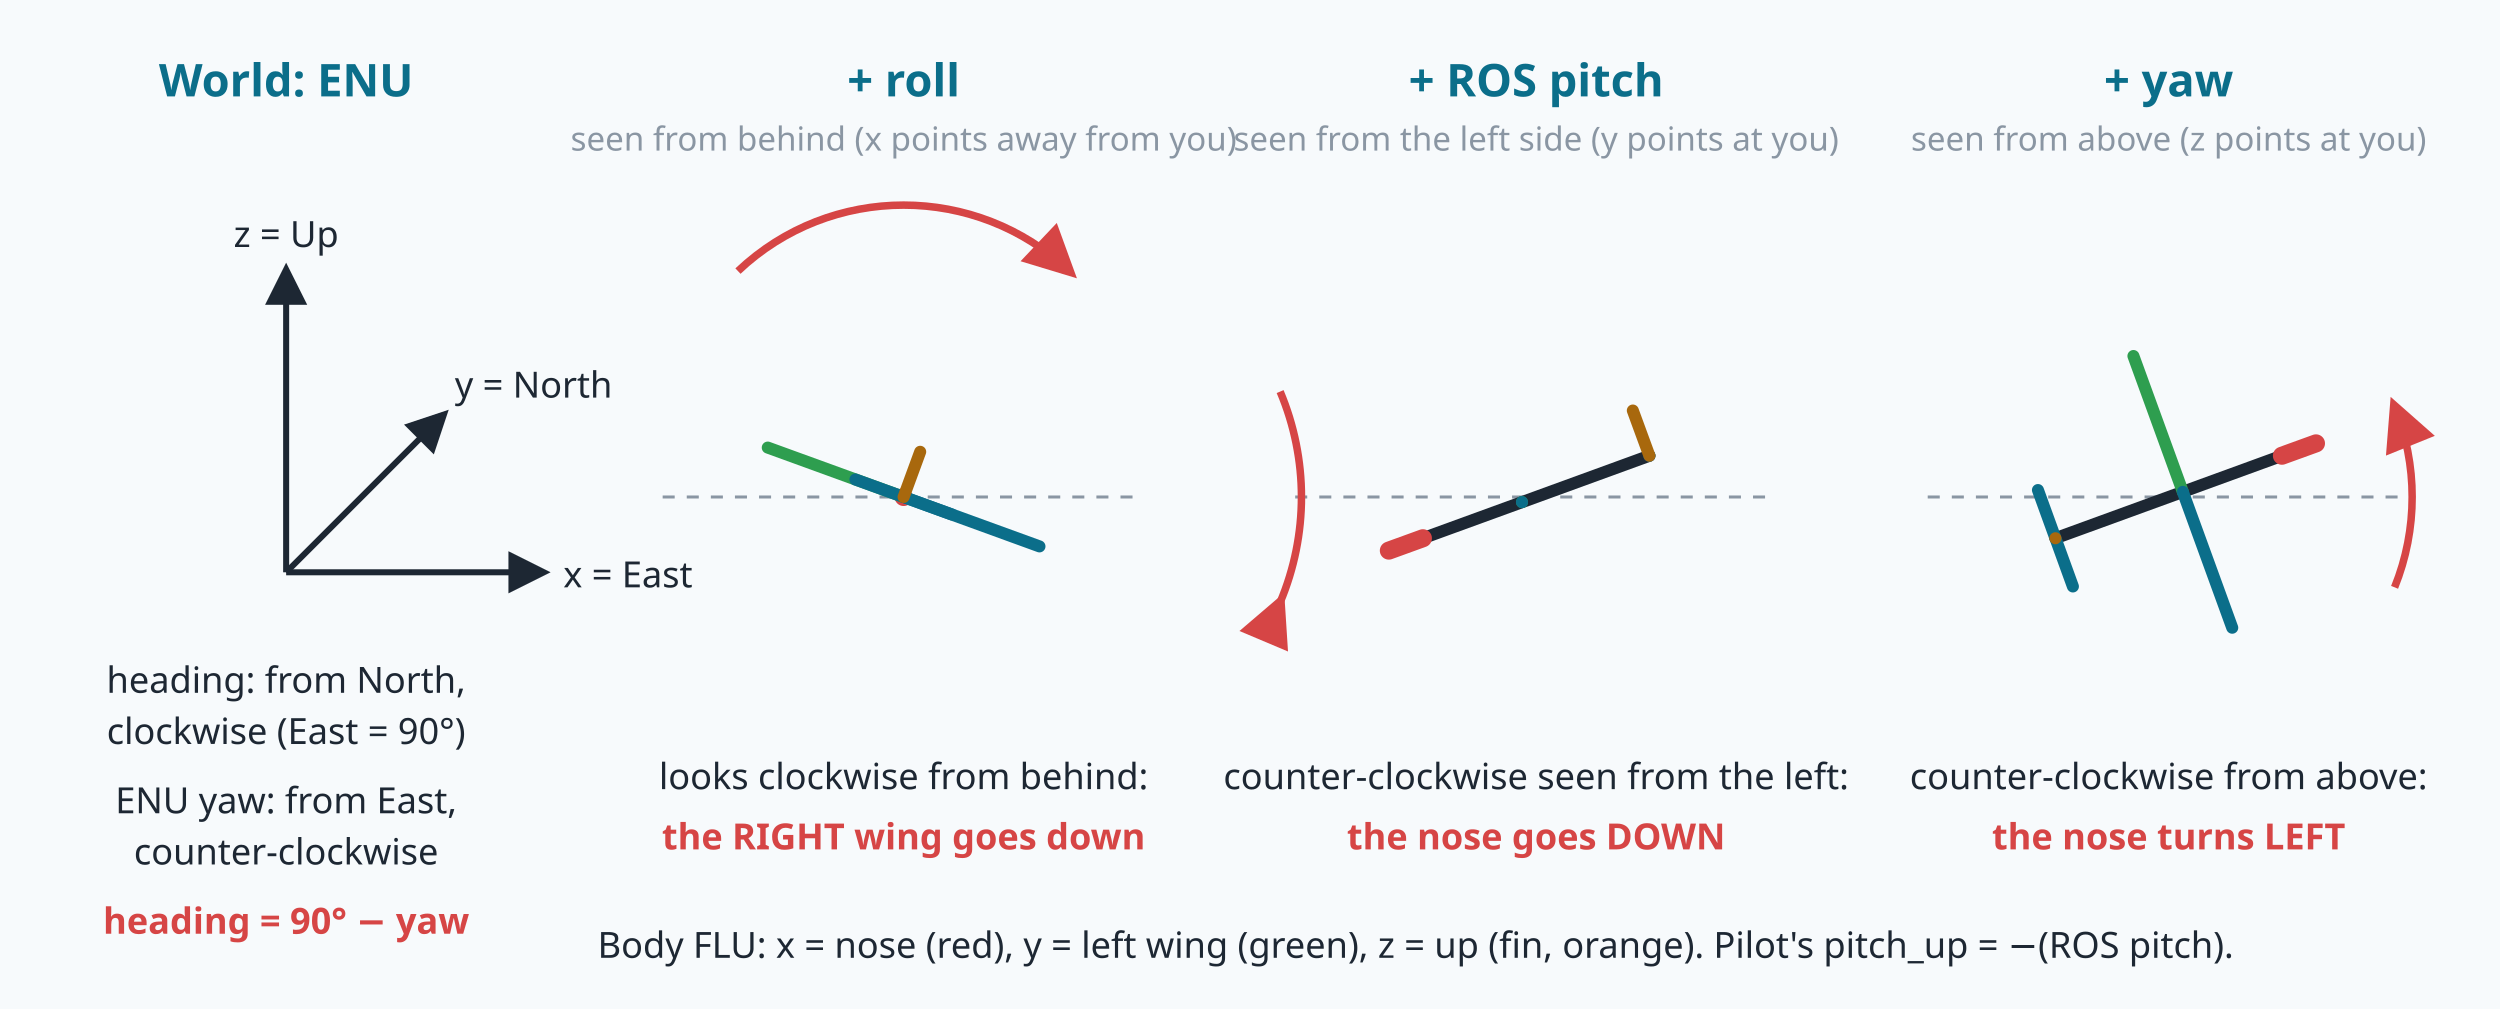
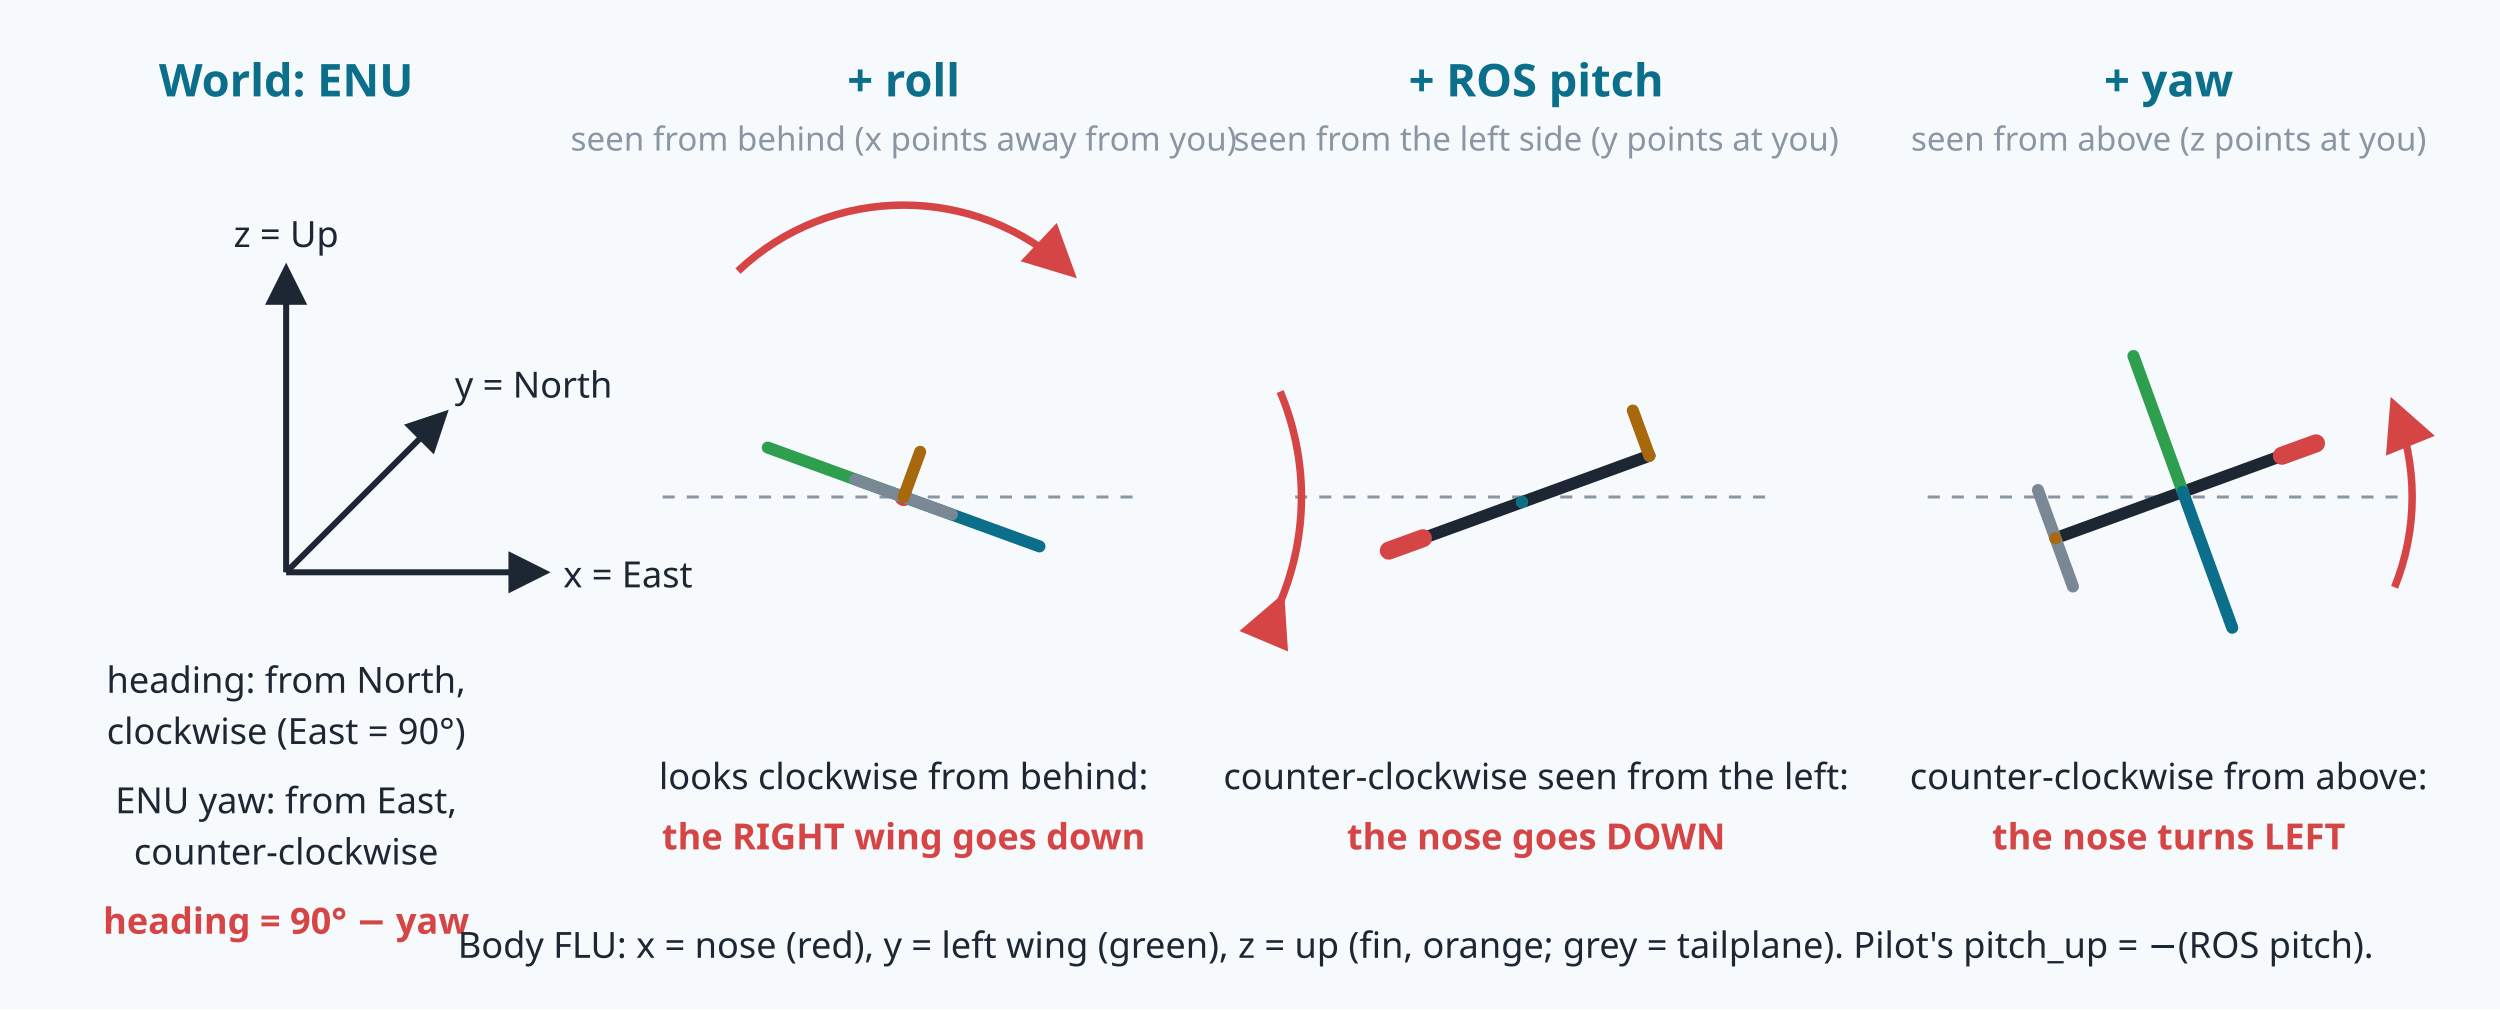
<svg xmlns="http://www.w3.org/2000/svg" viewBox="0 0 830 335" font-family="sans-serif" font-size="13">
  <rect width="830" height="335" fill="#f7fafc" />
  <defs>
    <marker id="mi" viewBox="0 0 10 10" refX="8" refY="5" markerWidth="7" markerHeight="7" orient="auto">
      <path d="M0 0L10 5L0 10z" fill="#1d2733" />
    </marker>
    <marker id="mr" viewBox="0 0 10 10" refX="8" refY="5" markerWidth="7" markerHeight="7" orient="auto">
      <path d="M0 0L10 5L0 10z" fill="#d64545" />
    </marker>
    <marker id="mb" viewBox="0 0 10 10" refX="8" refY="5" markerWidth="7" markerHeight="7" orient="auto">
      <path d="M0 0L10 5L0 10z" fill="#0b6e8a" />
    </marker>
    <marker id="mo" viewBox="0 0 10 10" refX="8" refY="5" markerWidth="7" markerHeight="7" orient="auto">
      <path d="M0 0L10 5L0 10z" fill="#a8680d" />
    </marker>
    <marker id="mg" viewBox="0 0 10 10" refX="8" refY="5" markerWidth="7" markerHeight="7" orient="auto">
      <path d="M0 0L10 5L0 10z" fill="#8a96a3" />
    </marker>
  </defs>
  <text x="95.0" y="32.0" text-anchor="middle" font-size="15" fill="#0b6e8a" font-weight="bold">World: ENU</text>
  <line x1="95.0" y1="190.0" x2="180.0" y2="190.0" stroke="#1d2733" stroke-width="2.0" marker-end="url(#mi)" />
  <line x1="95.0" y1="190.0" x2="147.0" y2="138.0" stroke="#1d2733" stroke-width="2.0" marker-end="url(#mi)" />
  <line x1="95.0" y1="190.0" x2="95.0" y2="90.0" stroke="#1d2733" stroke-width="2.0" marker-end="url(#mi)" />
  <text x="187.0" y="195.0" text-anchor="start" font-size="12" fill="#1d2733" font-weight="normal">x = East</text>
  <text x="151.0" y="132.0" text-anchor="start" font-size="12" fill="#1d2733" font-weight="normal">y = North</text>
  <text x="95.0" y="82.0" text-anchor="middle" font-size="12" fill="#1d2733" font-weight="normal">z = Up</text>
  <text x="95.0" y="230.0" text-anchor="middle" font-size="12" fill="#1d2733" font-weight="normal">heading: from North,</text>
  <text x="95.0" y="247.0" text-anchor="middle" font-size="12" fill="#1d2733" font-weight="normal">clockwise (East = 90°)</text>
  <text x="95.0" y="270.0" text-anchor="middle" font-size="12" fill="#1d2733" font-weight="normal">ENU yaw: from East,</text>
  <text x="95.0" y="287.0" text-anchor="middle" font-size="12" fill="#1d2733" font-weight="normal">counter-clockwise</text>
  <text x="95.0" y="310.0" text-anchor="middle" font-size="12" fill="#d64545" font-weight="bold">heading = 90° − yaw</text>
  <text x="300.0" y="32.0" text-anchor="middle" font-size="15" fill="#0b6e8a" font-weight="bold">+ roll</text>
  <text x="300.0" y="50.0" text-anchor="middle" font-size="11" fill="#8a96a3" font-weight="normal">seen from behind (x points away from you)</text>
  <line x1="220" y1="165" x2="380" y2="165" stroke="#8a96a3" stroke-dasharray="4 4" />
  <line x1="300.0" y1="165.0" x2="300.0" y2="165.0" stroke="#1d2733" stroke-width="4" stroke-linecap="round" />
  <line x1="300.0" y1="165.0" x2="300.0" y2="165.0" stroke="#d64545" stroke-width="6" stroke-linecap="round" />
  <line x1="300.0" y1="165.0" x2="254.9" y2="148.6" stroke="#2e9e4f" stroke-width="4" stroke-linecap="round" />
  <line x1="300.0" y1="165.0" x2="345.1" y2="181.4" stroke="#0b6e8a" stroke-width="4" stroke-linecap="round" />
-   <line x1="284.0" y1="159.2" x2="316.0" y2="170.8" stroke="#0b6e8a" stroke-width="4" stroke-linecap="round" />
+   <line x1="284.0" y1="159.2" x2="316.0" y2="170.8" stroke="#7a8794" stroke-width="4" stroke-linecap="round" />
  <line x1="300.0" y1="165.0" x2="305.5" y2="150.0" stroke="#a8680d" stroke-width="4" stroke-linecap="round" />
  <path d="M245 90 A80 80 0 0 1 355 90" fill="none" stroke="#d64545" stroke-width="2.5" marker-end="url(#mr)" />
  <text x="300.0" y="262.0" text-anchor="middle" font-size="12" fill="#1d2733" font-weight="normal">looks clockwise from behind:</text>
  <text x="300.0" y="282.0" text-anchor="middle" font-size="12" fill="#d64545" font-weight="bold">the RIGHT wing goes down</text>
  <text x="510.0" y="32.0" text-anchor="middle" font-size="15" fill="#0b6e8a" font-weight="bold">+ ROS pitch</text>
  <text x="510.0" y="50.0" text-anchor="middle" font-size="11" fill="#8a96a3" font-weight="normal">seen from the left side (y points at you)</text>
  <line x1="430" y1="165" x2="590" y2="165" stroke="#8a96a3" stroke-dasharray="4 4" />
  <line x1="547.6" y1="151.3" x2="472.4" y2="178.7" stroke="#1d2733" stroke-width="4" stroke-linecap="round" />
  <line x1="472.4" y1="178.7" x2="461.1" y2="182.8" stroke="#d64545" stroke-width="6" stroke-linecap="round" />
  <line x1="505.3" y1="166.7" x2="505.3" y2="166.7" stroke="#2e9e4f" stroke-width="4" stroke-linecap="round" />
  <line x1="505.3" y1="166.7" x2="505.3" y2="166.7" stroke="#0b6e8a" stroke-width="4" stroke-linecap="round" />
-   <line x1="547.6" y1="151.3" x2="547.6" y2="151.3" stroke="#0b6e8a" stroke-width="4" stroke-linecap="round" />
+   <line x1="547.6" y1="151.3" x2="547.6" y2="151.3" stroke="#7a8794" stroke-width="4" stroke-linecap="round" />
  <line x1="547.6" y1="151.3" x2="542.1" y2="136.3" stroke="#a8680d" stroke-width="4" stroke-linecap="round" />
  <path d="M425 200 A90 90 0 0 0 425 130" fill="none" stroke="#d64545" stroke-width="2.5" marker-start="url(#mr)" />
  <text x="510.0" y="262.0" text-anchor="middle" font-size="12" fill="#1d2733" font-weight="normal">counter-clockwise seen from the left:</text>
  <text x="510.0" y="282.0" text-anchor="middle" font-size="12" fill="#d64545" font-weight="bold">the nose goes DOWN</text>
  <text x="720.0" y="32.0" text-anchor="middle" font-size="15" fill="#0b6e8a" font-weight="bold">+ yaw</text>
  <text x="720.0" y="50.0" text-anchor="middle" font-size="11" fill="#8a96a3" font-weight="normal">seen from above (z points at you)</text>
  <line x1="640" y1="165" x2="800" y2="165" stroke="#8a96a3" stroke-dasharray="4 4" />
  <line x1="682.4" y1="178.7" x2="757.6" y2="151.3" stroke="#1d2733" stroke-width="4" stroke-linecap="round" />
  <line x1="757.6" y1="151.3" x2="768.9" y2="147.2" stroke="#d64545" stroke-width="6" stroke-linecap="round" />
  <line x1="724.7" y1="163.3" x2="708.3" y2="118.2" stroke="#2e9e4f" stroke-width="4" stroke-linecap="round" />
  <line x1="724.7" y1="163.3" x2="741.1" y2="208.4" stroke="#0b6e8a" stroke-width="4" stroke-linecap="round" />
-   <line x1="676.6" y1="162.7" x2="688.2" y2="194.7" stroke="#0b6e8a" stroke-width="4" stroke-linecap="round" />
+   <line x1="676.6" y1="162.7" x2="688.2" y2="194.7" stroke="#7a8794" stroke-width="4" stroke-linecap="round" />
  <line x1="682.4" y1="178.7" x2="682.4" y2="178.7" stroke="#a8680d" stroke-width="4" stroke-linecap="round" />
  <path d="M795 195 A80 80 0 0 0 795 135" fill="none" stroke="#d64545" stroke-width="2.5" marker-end="url(#mr)" />
  <text x="720.0" y="262.0" text-anchor="middle" font-size="12" fill="#1d2733" font-weight="normal">counter-clockwise from above:</text>
  <text x="720.0" y="282.0" text-anchor="middle" font-size="12" fill="#d64545" font-weight="bold">the nose turns LEFT</text>
-   <text x="470.0" y="318.0" text-anchor="middle" font-size="12" fill="#1d2733" font-weight="normal">Body FLU: x = nose (red), y = left wing (green), z = up (fin, orange). Pilot's pitch_up = −(ROS pitch).</text>
+   <text x="470.0" y="318.0" text-anchor="middle" font-size="12" fill="#1d2733" font-weight="normal">Body FLU: x = nose (red), y = left wing (green), z = up (fin, orange; grey = tailplane). Pilot's pitch_up = −(ROS pitch).</text>
</svg>
